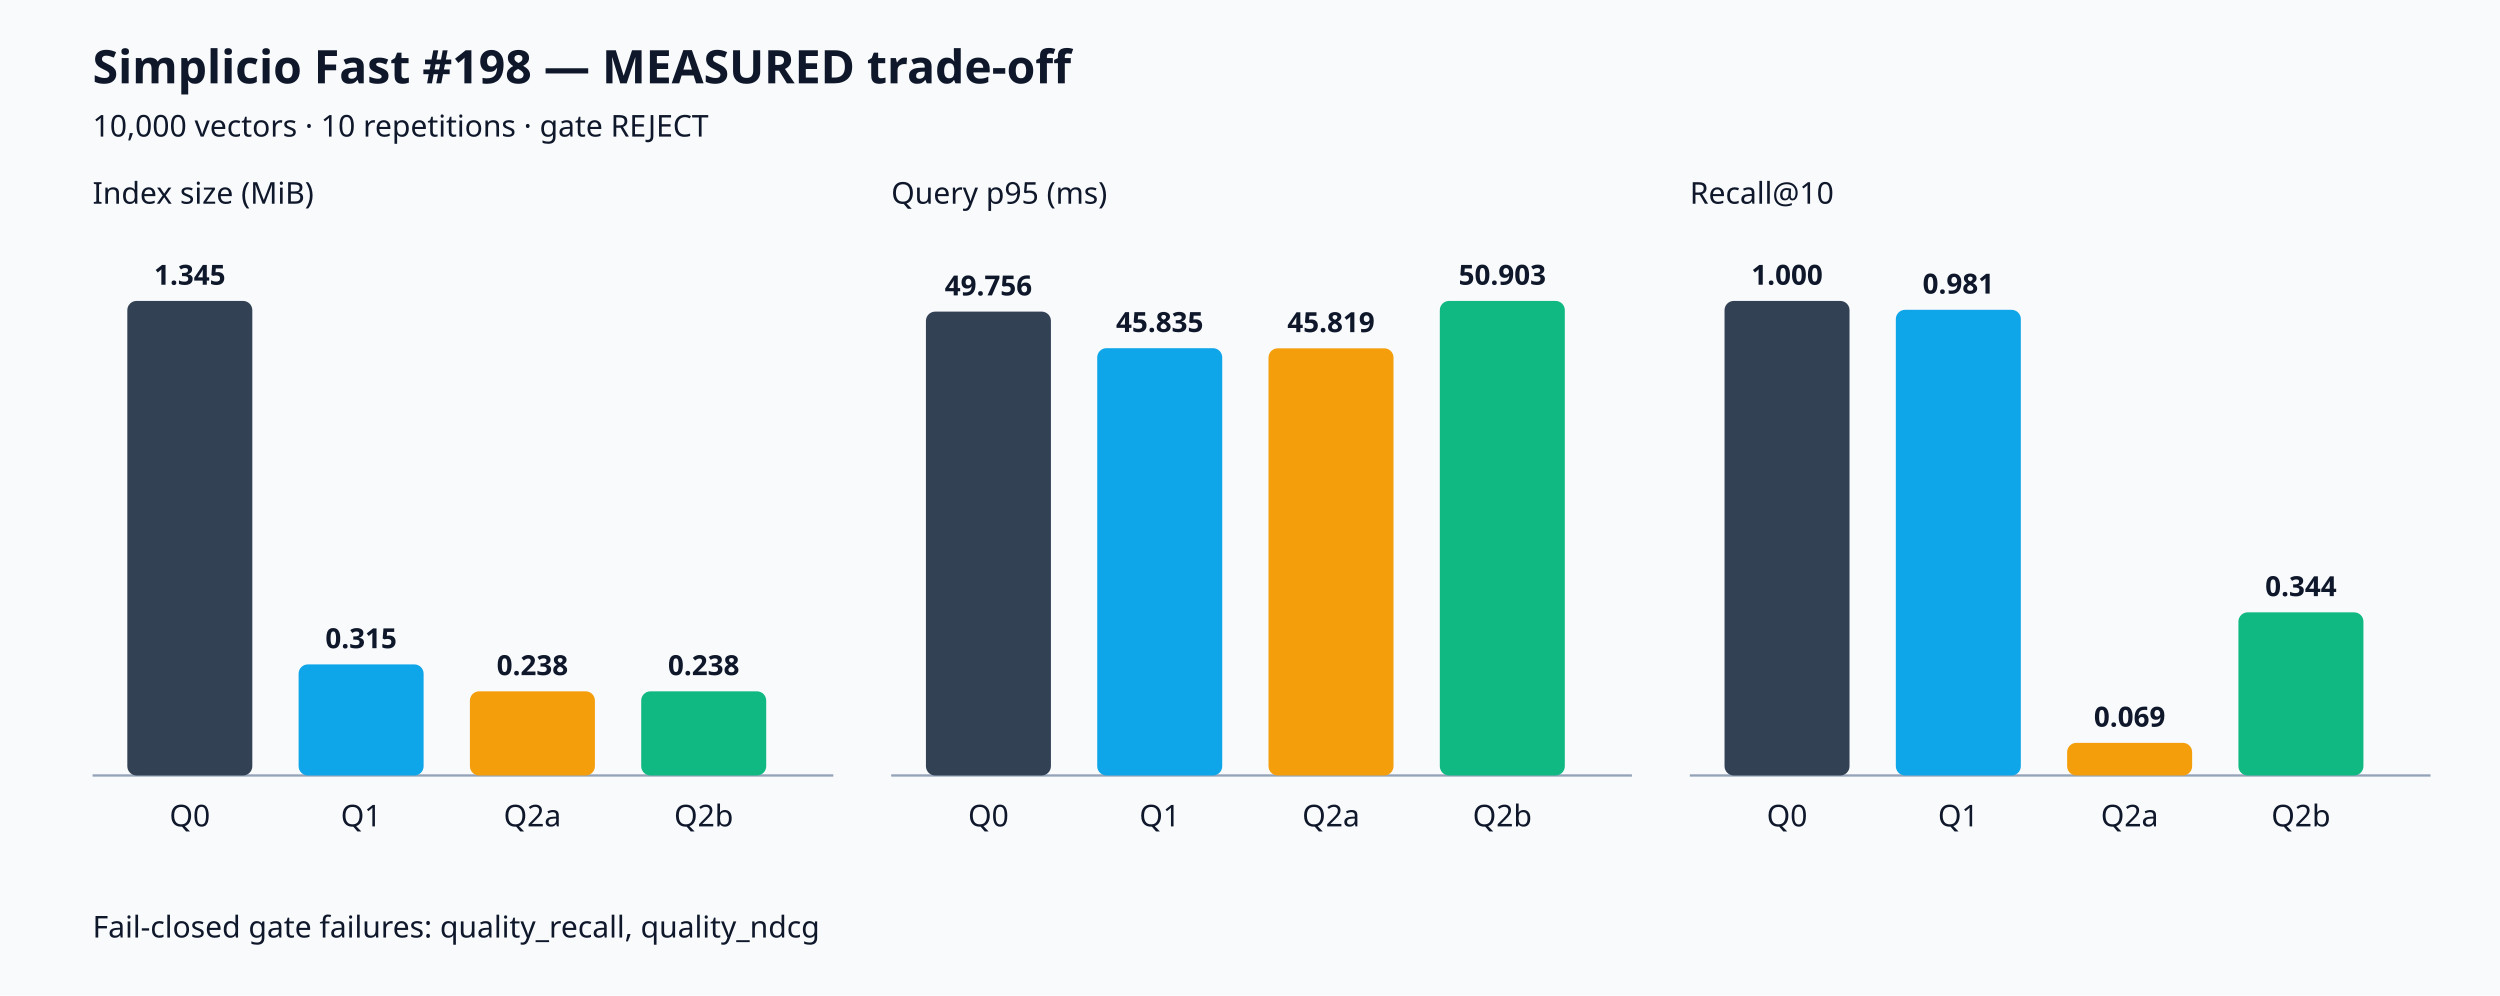
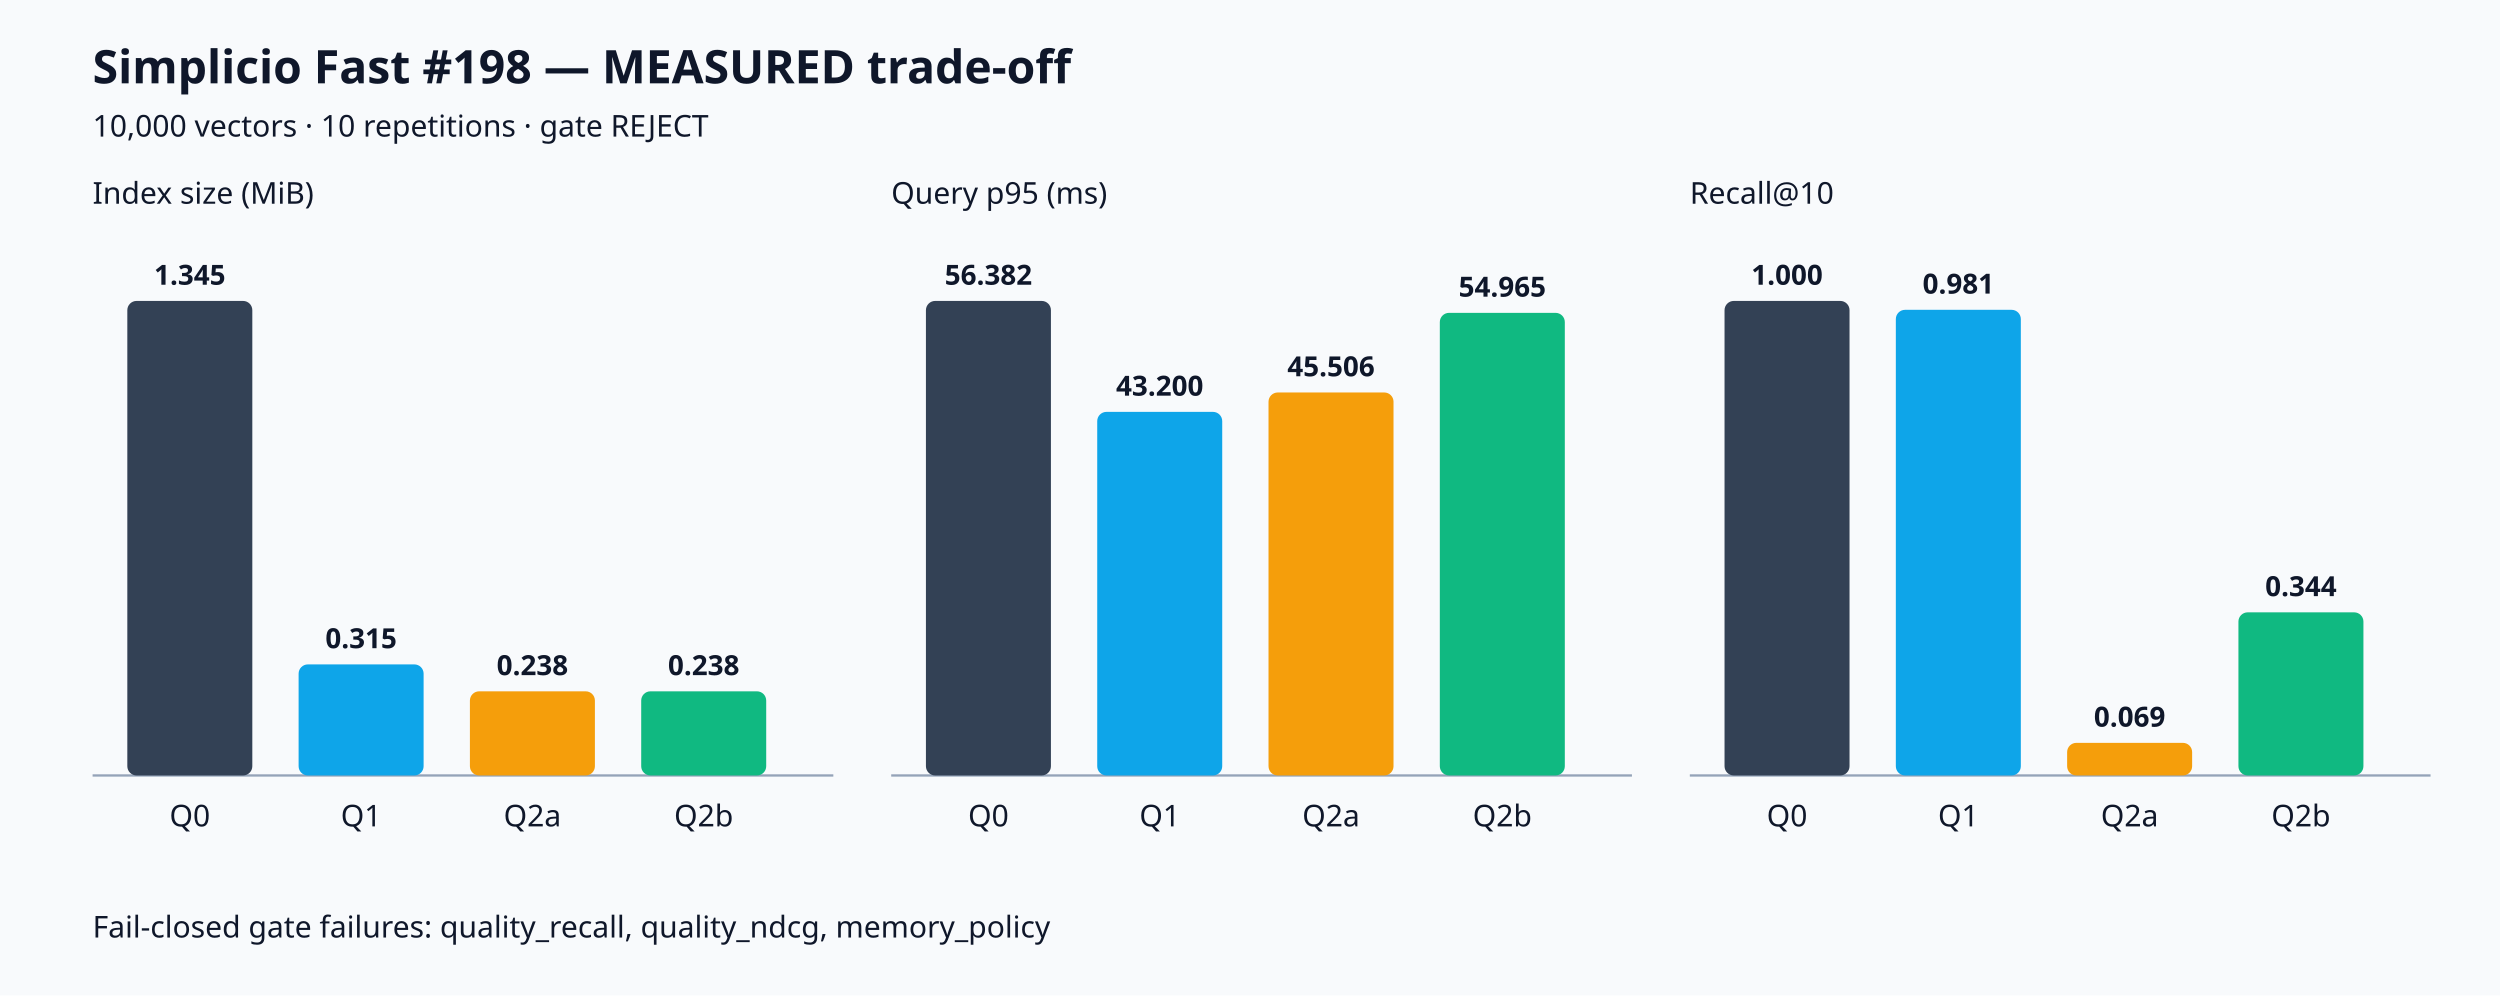
<svg xmlns="http://www.w3.org/2000/svg" width="1080" height="430" viewBox="0 0 1080 430" role="img" aria-label="Measured quantization trade-off chart">
  <style>text{font-family:ui-sans-serif,system-ui;fill:#0f172a}.title{font-size:20px;font-weight:700}.label{font-size:13px}.value{font-size:12px;font-weight:600}.axis{stroke:#94a3b8;stroke-width:1}</style>
  <rect width="1080" height="430" fill="#f8fafc" />
  <text x="40" y="36" class="title">Simplicio Fast #198 — MEASURED trade-off</text>
  <text x="40" y="59" class="label">10,000 vectors · 10 repetitions · gate REJECT</text>
  <text x="40" y="88" class="label">Index size (MiB)</text>
  <line x1="40" y1="335" x2="360" y2="335" class="axis" />
  <rect x="55" y="130.00" width="54" height="205.00" rx="4" fill="#334155" />
  <text x="82.0" y="123.00" text-anchor="middle" class="value">1.345</text>
  <text x="82.0" y="357" text-anchor="middle" class="label">Q0</text>
  <rect x="129" y="287.02" width="54" height="47.98" rx="4" fill="#0ea5e9" />
  <text x="156.0" y="280.02" text-anchor="middle" class="value">0.315</text>
  <text x="156.0" y="357" text-anchor="middle" class="label">Q1</text>
  <rect x="203" y="298.65" width="54" height="36.35" rx="4" fill="#f59e0b" />
  <text x="230.0" y="291.65" text-anchor="middle" class="value">0.238</text>
  <text x="230.0" y="357" text-anchor="middle" class="label">Q2a</text>
  <rect x="277" y="298.65" width="54" height="36.35" rx="4" fill="#10b981" />
  <text x="304.0" y="291.65" text-anchor="middle" class="value">0.238</text>
  <text x="304.0" y="357" text-anchor="middle" class="label">Q2b</text>
  <text x="385" y="88" class="label">Query p95 (ms)</text>
  <line x1="385" y1="335" x2="705" y2="335" class="axis" />
-   <rect x="400" y="134.62" width="54" height="200.38" rx="4" fill="#334155" />
-   <text x="427.0" y="127.62" text-anchor="middle" class="value">49.756</text>
+   <rect x="400" y="130.00" width="54" height="205.00" rx="4" fill="#334155" />
+   <text x="427.0" y="123.00" text-anchor="middle" class="value">56.382</text>
  <text x="427.0" y="357" text-anchor="middle" class="label">Q0</text>
-   <rect x="474" y="150.41" width="54" height="184.59" rx="4" fill="#0ea5e9" />
-   <text x="501.0" y="143.41" text-anchor="middle" class="value">45.835</text>
+   <rect x="474" y="177.93" width="54" height="157.07" rx="4" fill="#0ea5e9" />
+   <text x="501.0" y="170.93" text-anchor="middle" class="value">43.200</text>
  <text x="501.0" y="357" text-anchor="middle" class="label">Q1</text>
-   <rect x="548" y="150.47" width="54" height="184.53" rx="4" fill="#f59e0b" />
-   <text x="575.0" y="143.47" text-anchor="middle" class="value">45.819</text>
+   <rect x="548" y="169.55" width="54" height="165.45" rx="4" fill="#f59e0b" />
+   <text x="575.0" y="162.55" text-anchor="middle" class="value">45.506</text>
  <text x="575.0" y="357" text-anchor="middle" class="label">Q2a</text>
-   <rect x="622" y="130.00" width="54" height="205.00" rx="4" fill="#10b981" />
-   <text x="649.0" y="123.00" text-anchor="middle" class="value">50.903</text>
+   <rect x="622" y="135.15" width="54" height="199.85" rx="4" fill="#10b981" />
+   <text x="649.0" y="128.15" text-anchor="middle" class="value">54.965</text>
  <text x="649.0" y="357" text-anchor="middle" class="label">Q2b</text>
  <text x="730" y="88" class="label">Recall@10</text>
  <line x1="730" y1="335" x2="1050" y2="335" class="axis" />
  <rect x="745" y="130.00" width="54" height="205.00" rx="4" fill="#334155" />
  <text x="772.0" y="123.00" text-anchor="middle" class="value">1.000</text>
  <text x="772.0" y="357" text-anchor="middle" class="label">Q0</text>
  <rect x="819" y="133.84" width="54" height="201.16" rx="4" fill="#0ea5e9" />
  <text x="846.0" y="126.84" text-anchor="middle" class="value">0.981</text>
  <text x="846.0" y="357" text-anchor="middle" class="label">Q1</text>
  <rect x="893" y="320.91" width="54" height="14.09" rx="4" fill="#f59e0b" />
  <text x="920.0" y="313.91" text-anchor="middle" class="value">0.069</text>
  <text x="920.0" y="357" text-anchor="middle" class="label">Q2a</text>
  <rect x="967" y="264.53" width="54" height="70.47" rx="4" fill="#10b981" />
  <text x="994.0" y="257.53" text-anchor="middle" class="value">0.344</text>
  <text x="994.0" y="357" text-anchor="middle" class="label">Q2b</text>
-   <text x="40" y="405" class="label">Fail-closed gate failures: quality_recall, quality_ndcg</text>
+   <text x="40" y="405" class="label">Fail-closed gate failures: quality_recall, quality_ndcg, memory_policy</text>
</svg>
